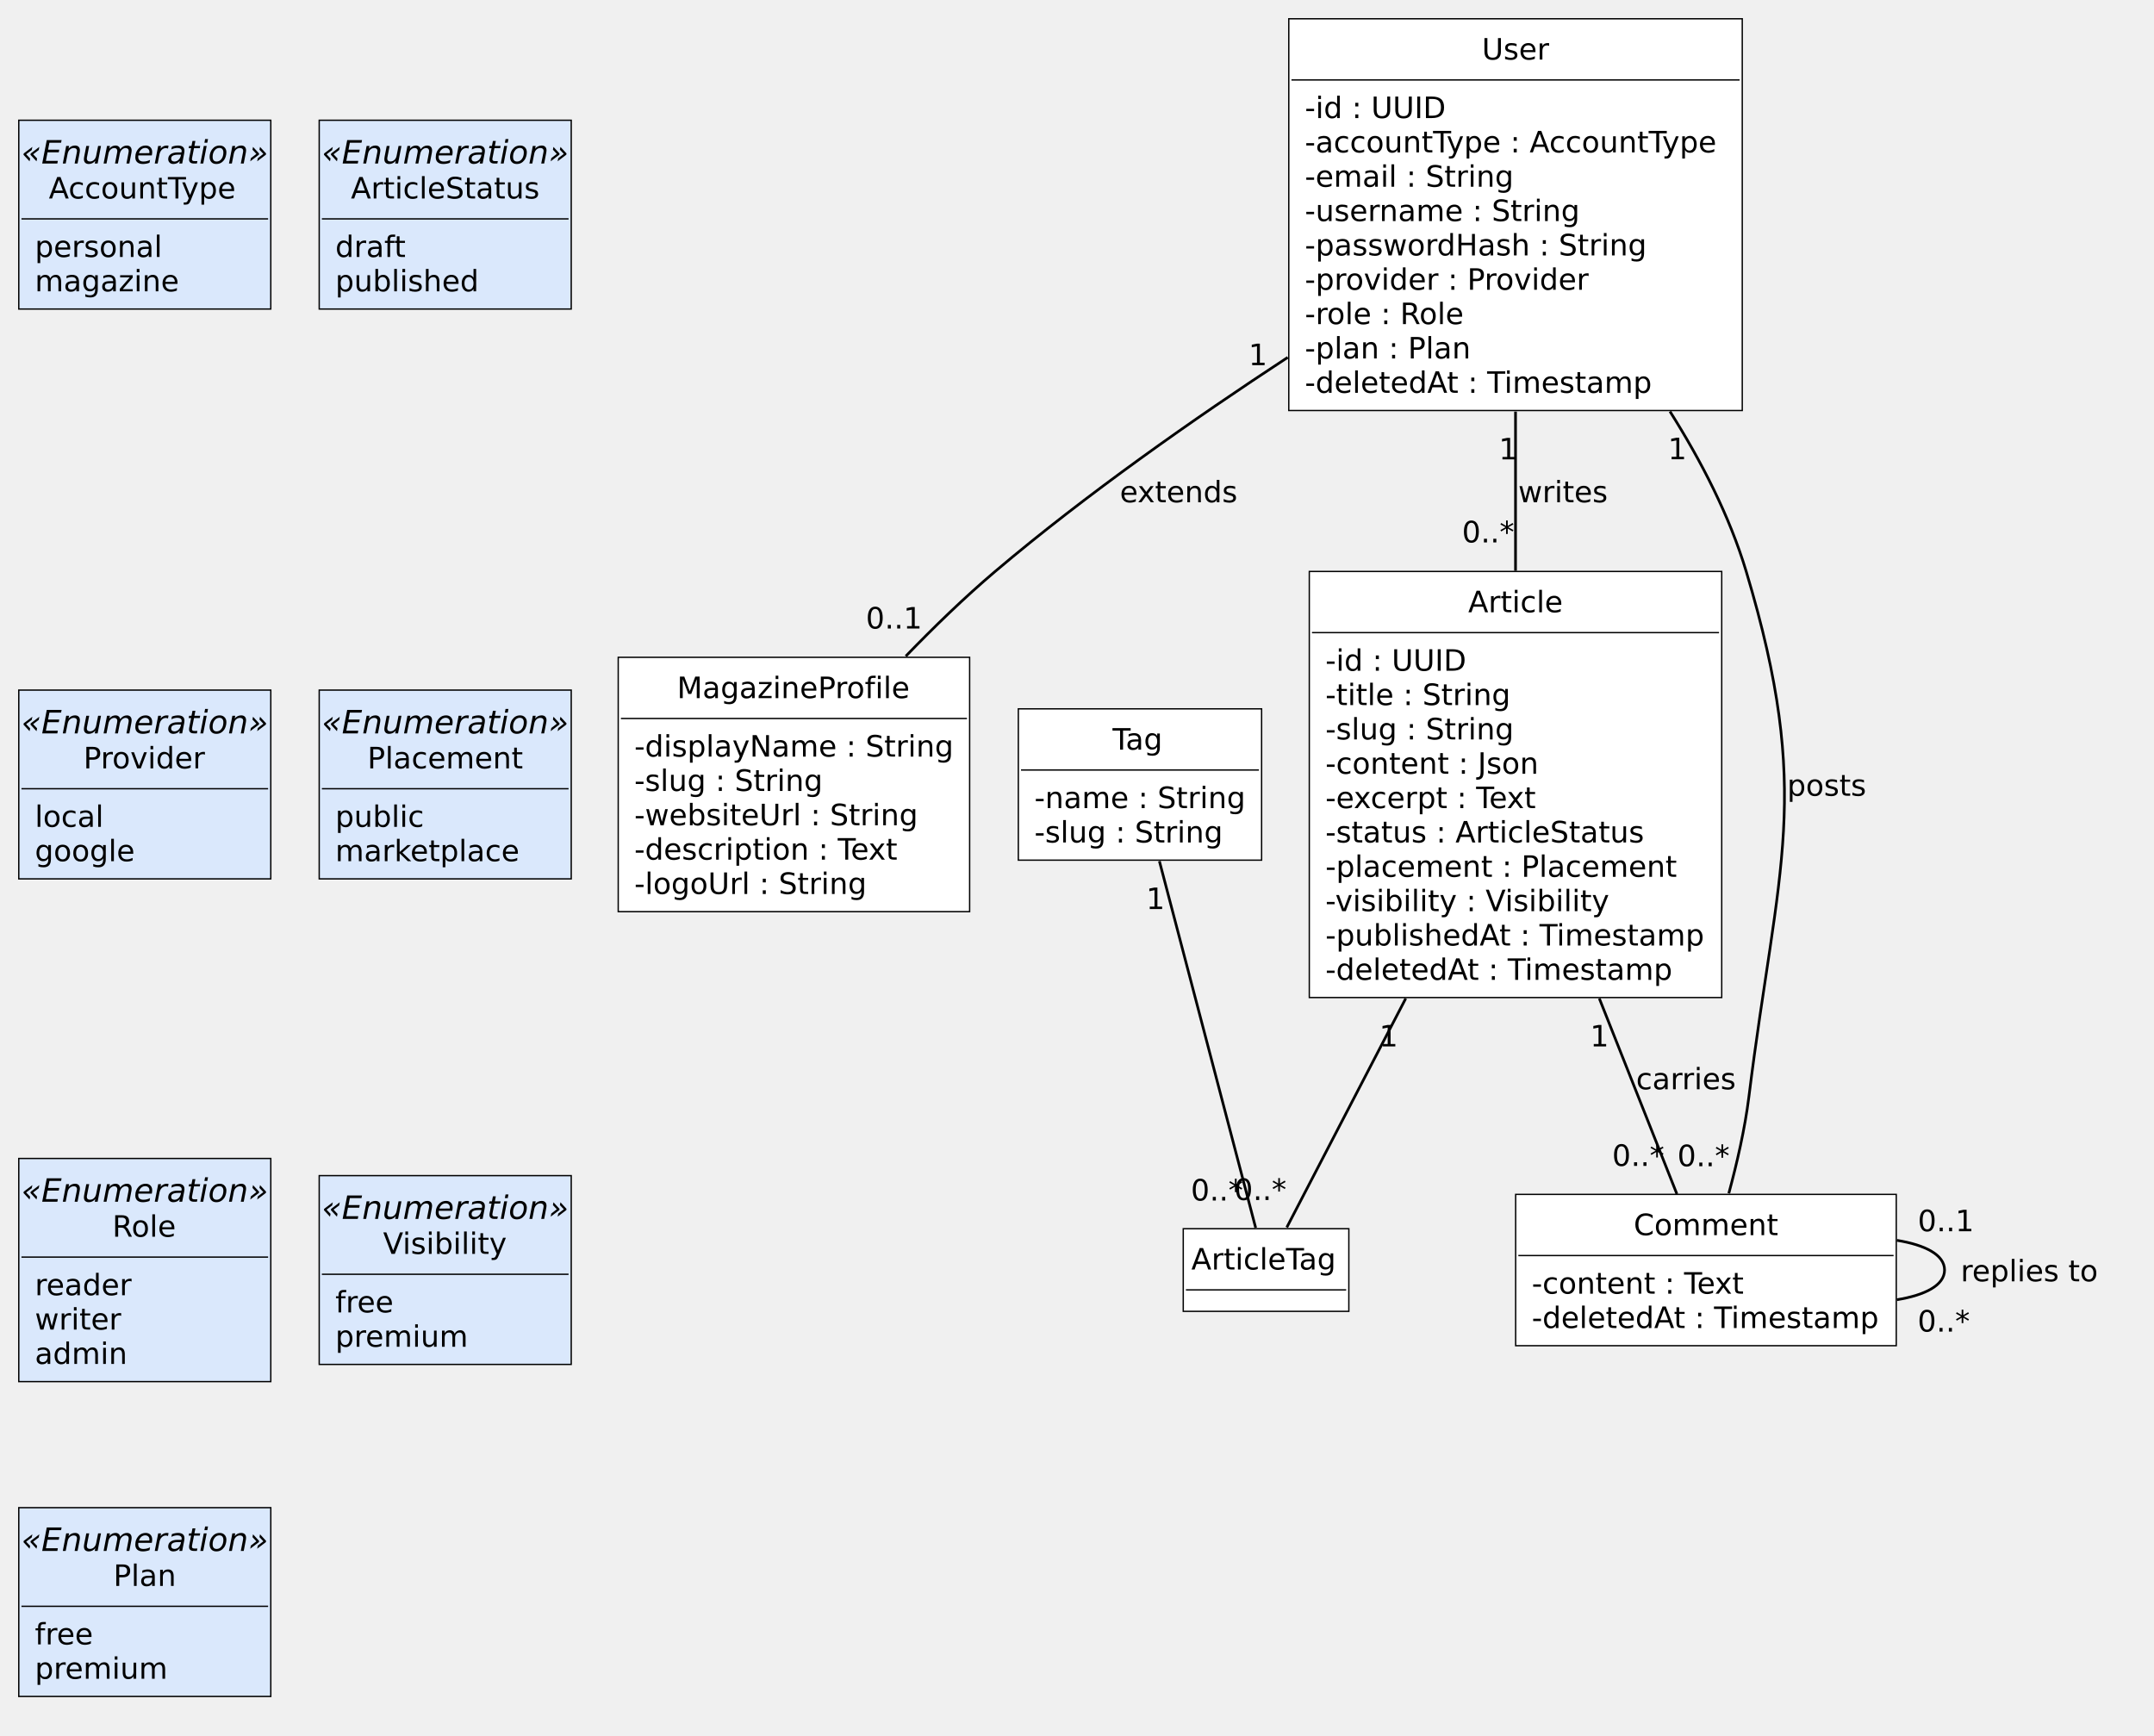
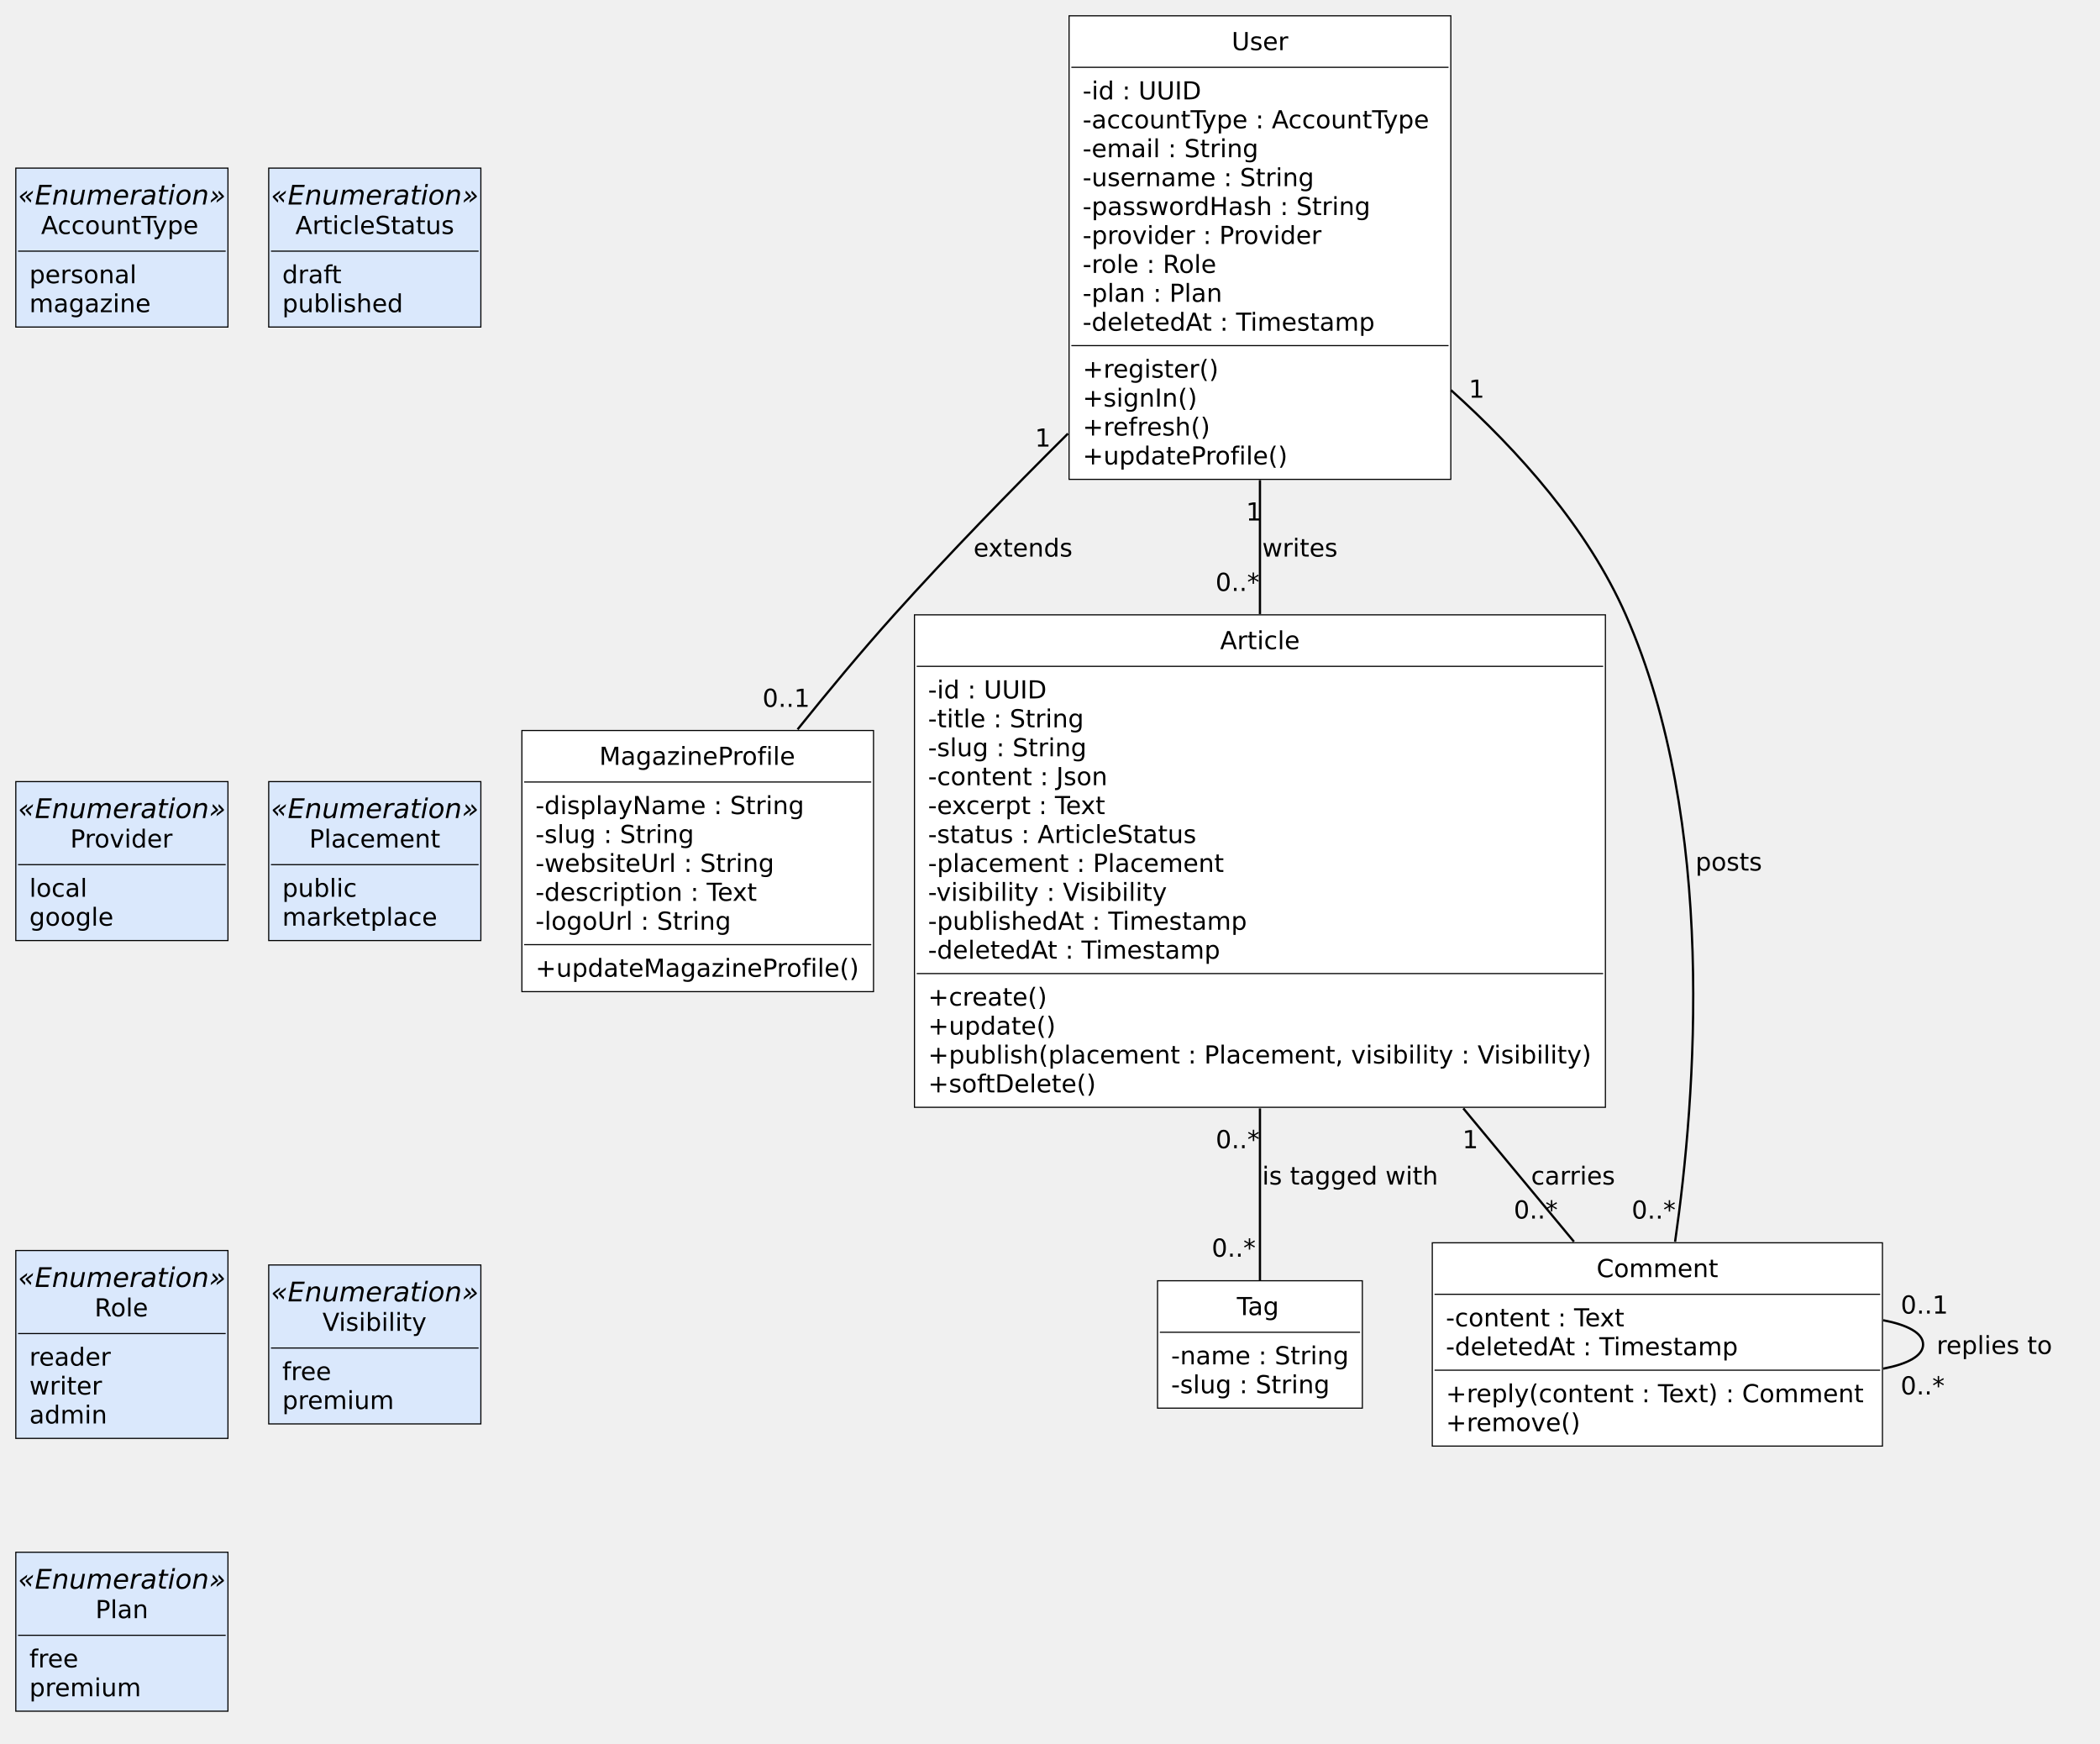
- <svg xmlns="http://www.w3.org/2000/svg" contentStyleType="text/css" data-diagram-type="CLASS" height="647px" preserveAspectRatio="none" style="width:803px;height:647px;background:#FFFFFF;" version="1.1" viewBox="0 0 803 647" width="803px" zoomAndPan="magnify">
+ <svg xmlns="http://www.w3.org/2000/svg" contentStyleType="text/css" data-diagram-type="CLASS" height="772px" preserveAspectRatio="none" style="width:930px;height:772px;background:#FFFFFF;" version="1.1" viewBox="0 0 930 772" width="930px" zoomAndPan="magnify">
  <defs />
  <g>
    <g class="entity" data-qualified-name="User" data-source-line="8" id="ent0001">
-       <rect fill="#FFFFFF" height="146.047" style="stroke:#000000;stroke-width:0.5;" width="169.056" x="480.45" y="7" />
-       <text fill="#000000" font-family="DejaVu Sans" font-size="11" lengthAdjust="spacing" textLength="25.072" x="552.442" y="22.21">User</text>
-       <line style="stroke:#000000;stroke-width:0.5;" x1="481.45" x2="648.506" y1="29.805" y2="29.805" />
-       <text fill="#000000" font-family="DejaVu Sans" font-size="11" lengthAdjust="spacing" textLength="52.524" x="486.45" y="44.015">-id : UUID</text>
-       <text fill="#000000" font-family="DejaVu Sans" font-size="11" lengthAdjust="spacing" textLength="157.056" x="486.45" y="56.82">-accountType : AccountType</text>
-       <text fill="#000000" font-family="DejaVu Sans" font-size="11" lengthAdjust="spacing" textLength="77.832" x="486.45" y="69.624">-email : String</text>
-       <text fill="#000000" font-family="DejaVu Sans" font-size="11" lengthAdjust="spacing" textLength="102.685" x="486.45" y="82.429">-username : String</text>
-       <text fill="#000000" font-family="DejaVu Sans" font-size="11" lengthAdjust="spacing" textLength="127.628" x="486.45" y="95.234">-passwordHash : String</text>
-       <text fill="#000000" font-family="DejaVu Sans" font-size="11" lengthAdjust="spacing" textLength="106.466" x="486.45" y="108.039">-provider : Provider</text>
-       <text fill="#000000" font-family="DejaVu Sans" font-size="11" lengthAdjust="spacing" textLength="59.941" x="486.45" y="120.843">-role : Role</text>
-       <text fill="#000000" font-family="DejaVu Sans" font-size="11" lengthAdjust="spacing" textLength="61.821" x="486.45" y="133.648">-plan : Plan</text>
-       <text fill="#000000" font-family="DejaVu Sans" font-size="11" lengthAdjust="spacing" textLength="129.884" x="486.45" y="146.453">-deletedAt : Timestamp</text>
+       <rect fill="#FFFFFF" height="205.266" style="stroke:#000000;stroke-width:0.5;" width="169.056" x="473.45" y="7" />
+       <text fill="#000000" font-family="DejaVu Sans" font-size="11" lengthAdjust="spacing" textLength="25.072" x="545.442" y="22.21">User</text>
+       <line style="stroke:#000000;stroke-width:0.5;" x1="474.45" x2="641.506" y1="29.805" y2="29.805" />
+       <text fill="#000000" font-family="DejaVu Sans" font-size="11" lengthAdjust="spacing" textLength="52.524" x="479.45" y="44.015">-id : UUID</text>
+       <text fill="#000000" font-family="DejaVu Sans" font-size="11" lengthAdjust="spacing" textLength="157.056" x="479.45" y="56.82">-accountType : AccountType</text>
+       <text fill="#000000" font-family="DejaVu Sans" font-size="11" lengthAdjust="spacing" textLength="77.832" x="479.45" y="69.624">-email : String</text>
+       <text fill="#000000" font-family="DejaVu Sans" font-size="11" lengthAdjust="spacing" textLength="102.685" x="479.45" y="82.429">-username : String</text>
+       <text fill="#000000" font-family="DejaVu Sans" font-size="11" lengthAdjust="spacing" textLength="127.628" x="479.45" y="95.234">-passwordHash : String</text>
+       <text fill="#000000" font-family="DejaVu Sans" font-size="11" lengthAdjust="spacing" textLength="106.466" x="479.45" y="108.039">-provider : Provider</text>
+       <text fill="#000000" font-family="DejaVu Sans" font-size="11" lengthAdjust="spacing" textLength="59.941" x="479.45" y="120.843">-role : Role</text>
+       <text fill="#000000" font-family="DejaVu Sans" font-size="11" lengthAdjust="spacing" textLength="61.821" x="479.45" y="133.648">-plan : Plan</text>
+       <text fill="#000000" font-family="DejaVu Sans" font-size="11" lengthAdjust="spacing" textLength="129.884" x="479.45" y="146.453">-deletedAt : Timestamp</text>
+       <line style="stroke:#000000;stroke-width:0.5;" x1="474.45" x2="641.506" y1="153.047" y2="153.047" />
+       <text fill="#000000" font-family="DejaVu Sans" font-size="11" lengthAdjust="spacing" textLength="60.462" x="479.45" y="167.257">+register()</text>
+       <text fill="#000000" font-family="DejaVu Sans" font-size="11" lengthAdjust="spacing" textLength="50.757" x="479.45" y="180.062">+signIn()</text>
+       <text fill="#000000" font-family="DejaVu Sans" font-size="11" lengthAdjust="spacing" textLength="56.955" x="479.45" y="192.867">+refresh()</text>
+       <text fill="#000000" font-family="DejaVu Sans" font-size="11" lengthAdjust="spacing" textLength="91.196" x="479.45" y="205.671">+updateProfile()</text>
    </g>
-     <g class="entity" data-qualified-name="MagazineProfile" data-source-line="19" id="ent0002">
-       <rect fill="#FFFFFF" height="94.828" style="stroke:#000000;stroke-width:0.5;" width="131.007" x="230.47" y="245.06" />
-       <text fill="#000000" font-family="DejaVu Sans" font-size="11" lengthAdjust="spacing" textLength="87.162" x="252.393" y="260.27">MagazineProfile</text>
-       <line style="stroke:#000000;stroke-width:0.5;" x1="231.47" x2="360.477" y1="267.865" y2="267.865" />
-       <text fill="#000000" font-family="DejaVu Sans" font-size="11" lengthAdjust="spacing" textLength="119.007" x="236.47" y="282.075">-displayName : String</text>
-       <text fill="#000000" font-family="DejaVu Sans" font-size="11" lengthAdjust="spacing" textLength="70.238" x="236.47" y="294.88">-slug : String</text>
-       <text fill="#000000" font-family="DejaVu Sans" font-size="11" lengthAdjust="spacing" textLength="105.741" x="236.47" y="307.685">-websiteUrl : String</text>
-       <text fill="#000000" font-family="DejaVu Sans" font-size="11" lengthAdjust="spacing" textLength="100.139" x="236.47" y="320.489">-description : Text</text>
-       <text fill="#000000" font-family="DejaVu Sans" font-size="11" lengthAdjust="spacing" textLength="86.625" x="236.47" y="333.294">-logoUrl : String</text>
+     <g class="entity" data-qualified-name="MagazineProfile" data-source-line="23" id="ent0002">
+       <rect fill="#FFFFFF" height="115.633" style="stroke:#000000;stroke-width:0.5;" width="155.72" x="231.12" y="323.48" />
+       <text fill="#000000" font-family="DejaVu Sans" font-size="11" lengthAdjust="spacing" textLength="87.162" x="265.399" y="338.69">MagazineProfile</text>
+       <line style="stroke:#000000;stroke-width:0.5;" x1="232.12" x2="385.84" y1="346.285" y2="346.285" />
+       <text fill="#000000" font-family="DejaVu Sans" font-size="11" lengthAdjust="spacing" textLength="119.007" x="237.12" y="360.495">-displayName : String</text>
+       <text fill="#000000" font-family="DejaVu Sans" font-size="11" lengthAdjust="spacing" textLength="70.238" x="237.12" y="373.3">-slug : String</text>
+       <text fill="#000000" font-family="DejaVu Sans" font-size="11" lengthAdjust="spacing" textLength="105.741" x="237.12" y="386.104">-websiteUrl : String</text>
+       <text fill="#000000" font-family="DejaVu Sans" font-size="11" lengthAdjust="spacing" textLength="100.139" x="237.12" y="398.909">-description : Text</text>
+       <text fill="#000000" font-family="DejaVu Sans" font-size="11" lengthAdjust="spacing" textLength="86.625" x="237.12" y="411.714">-logoUrl : String</text>
+       <line style="stroke:#000000;stroke-width:0.5;" x1="232.12" x2="385.84" y1="418.308" y2="418.308" />
+       <text fill="#000000" font-family="DejaVu Sans" font-size="11" lengthAdjust="spacing" textLength="143.72" x="237.12" y="432.519">+updateMagazineProfile()</text>
    </g>
-     <g class="entity" data-qualified-name="Article" data-source-line="26" id="ent0003">
-       <rect fill="#FFFFFF" height="158.852" style="stroke:#000000;stroke-width:0.5;" width="153.749" x="488.1" y="213.05" />
-       <text fill="#000000" font-family="DejaVu Sans" font-size="11" lengthAdjust="spacing" textLength="35.288" x="547.33" y="228.26">Article</text>
-       <line style="stroke:#000000;stroke-width:0.5;" x1="489.1" x2="640.848" y1="235.855" y2="235.855" />
-       <text fill="#000000" font-family="DejaVu Sans" font-size="11" lengthAdjust="spacing" textLength="52.524" x="494.1" y="250.065">-id : UUID</text>
-       <text fill="#000000" font-family="DejaVu Sans" font-size="11" lengthAdjust="spacing" textLength="69.002" x="494.1" y="262.87">-title : String</text>
-       <text fill="#000000" font-family="DejaVu Sans" font-size="11" lengthAdjust="spacing" textLength="70.238" x="494.1" y="275.675">-slug : String</text>
-       <text fill="#000000" font-family="DejaVu Sans" font-size="11" lengthAdjust="spacing" textLength="79.46" x="494.1" y="288.479">-content : Json</text>
-       <text fill="#000000" font-family="DejaVu Sans" font-size="11" lengthAdjust="spacing" textLength="80.889" x="494.1" y="301.284">-excerpt : Text</text>
-       <text fill="#000000" font-family="DejaVu Sans" font-size="11" lengthAdjust="spacing" textLength="118.809" x="494.1" y="314.089">-status : ArticleStatus</text>
-       <text fill="#000000" font-family="DejaVu Sans" font-size="11" lengthAdjust="spacing" textLength="131.044" x="494.1" y="326.893">-placement : Placement</text>
-       <text fill="#000000" font-family="DejaVu Sans" font-size="11" lengthAdjust="spacing" textLength="106.337" x="494.1" y="339.698">-visibility : Visibility</text>
-       <text fill="#000000" font-family="DejaVu Sans" font-size="11" lengthAdjust="spacing" textLength="141.749" x="494.1" y="352.503">-publishedAt : Timestamp</text>
-       <text fill="#000000" font-family="DejaVu Sans" font-size="11" lengthAdjust="spacing" textLength="129.884" x="494.1" y="365.307">-deletedAt : Timestamp</text>
+     <g class="entity" data-qualified-name="Article" data-source-line="31" id="ent0003">
+       <rect fill="#FFFFFF" height="218.07" style="stroke:#000000;stroke-width:0.5;" width="305.987" x="404.98" y="272.26" />
+       <text fill="#000000" font-family="DejaVu Sans" font-size="11" lengthAdjust="spacing" textLength="35.288" x="540.329" y="287.47">Article</text>
+       <line style="stroke:#000000;stroke-width:0.5;" x1="405.98" x2="709.967" y1="295.065" y2="295.065" />
+       <text fill="#000000" font-family="DejaVu Sans" font-size="11" lengthAdjust="spacing" textLength="52.524" x="410.98" y="309.275">-id : UUID</text>
+       <text fill="#000000" font-family="DejaVu Sans" font-size="11" lengthAdjust="spacing" textLength="69.002" x="410.98" y="322.08">-title : String</text>
+       <text fill="#000000" font-family="DejaVu Sans" font-size="11" lengthAdjust="spacing" textLength="70.238" x="410.98" y="334.885">-slug : String</text>
+       <text fill="#000000" font-family="DejaVu Sans" font-size="11" lengthAdjust="spacing" textLength="79.46" x="410.98" y="347.689">-content : Json</text>
+       <text fill="#000000" font-family="DejaVu Sans" font-size="11" lengthAdjust="spacing" textLength="80.889" x="410.98" y="360.494">-excerpt : Text</text>
+       <text fill="#000000" font-family="DejaVu Sans" font-size="11" lengthAdjust="spacing" textLength="118.809" x="410.98" y="373.299">-status : ArticleStatus</text>
+       <text fill="#000000" font-family="DejaVu Sans" font-size="11" lengthAdjust="spacing" textLength="131.044" x="410.98" y="386.103">-placement : Placement</text>
+       <text fill="#000000" font-family="DejaVu Sans" font-size="11" lengthAdjust="spacing" textLength="106.337" x="410.98" y="398.908">-visibility : Visibility</text>
+       <text fill="#000000" font-family="DejaVu Sans" font-size="11" lengthAdjust="spacing" textLength="141.749" x="410.98" y="411.713">-publishedAt : Timestamp</text>
+       <text fill="#000000" font-family="DejaVu Sans" font-size="11" lengthAdjust="spacing" textLength="129.884" x="410.98" y="424.517">-deletedAt : Timestamp</text>
+       <line style="stroke:#000000;stroke-width:0.5;" x1="405.98" x2="709.967" y1="431.112" y2="431.112" />
+       <text fill="#000000" font-family="DejaVu Sans" font-size="11" lengthAdjust="spacing" textLength="52.959" x="410.98" y="445.322">+create()</text>
+       <text fill="#000000" font-family="DejaVu Sans" font-size="11" lengthAdjust="spacing" textLength="56.558" x="410.98" y="458.127">+update()</text>
+       <text fill="#000000" font-family="DejaVu Sans" font-size="11" lengthAdjust="spacing" textLength="293.987" x="410.98" y="470.931">+publish(placement : Placement, visibility : Visibility)</text>
+       <text fill="#000000" font-family="DejaVu Sans" font-size="11" lengthAdjust="spacing" textLength="74.588" x="410.98" y="483.736">+softDelete()</text>
    </g>
-     <g class="entity" data-qualified-name="Tag" data-source-line="38" id="ent0004">
-       <rect fill="#FFFFFF" height="56.414" style="stroke:#000000;stroke-width:0.5;" width="90.692" x="379.63" y="264.27" />
-       <text fill="#000000" font-family="DejaVu Sans" font-size="11" lengthAdjust="spacing" textLength="20.442" x="414.755" y="279.48">Tag</text>
-       <line style="stroke:#000000;stroke-width:0.5;" x1="380.63" x2="469.322" y1="287.075" y2="287.075" />
-       <text fill="#000000" font-family="DejaVu Sans" font-size="11" lengthAdjust="spacing" textLength="78.692" x="385.63" y="301.285">-name : String</text>
-       <text fill="#000000" font-family="DejaVu Sans" font-size="11" lengthAdjust="spacing" textLength="70.238" x="385.63" y="314.09">-slug : String</text>
+     <g class="entity" data-qualified-name="Tag" data-source-line="47" id="ent0004">
+       <rect fill="#FFFFFF" height="56.414" style="stroke:#000000;stroke-width:0.5;" width="90.692" x="512.63" y="567.14" />
+       <text fill="#000000" font-family="DejaVu Sans" font-size="11" lengthAdjust="spacing" textLength="20.442" x="547.755" y="582.35">Tag</text>
+       <line style="stroke:#000000;stroke-width:0.5;" x1="513.63" x2="602.322" y1="589.945" y2="589.945" />
+       <text fill="#000000" font-family="DejaVu Sans" font-size="11" lengthAdjust="spacing" textLength="78.692" x="518.63" y="604.155">-name : String</text>
+       <text fill="#000000" font-family="DejaVu Sans" font-size="11" lengthAdjust="spacing" textLength="70.238" x="518.63" y="616.96">-slug : String</text>
    </g>
-     <g class="entity" data-qualified-name="ArticleTag" data-source-line="42" id="ent0005">
-       <rect fill="#FFFFFF" height="30.805" style="stroke:#000000;stroke-width:0.5;" width="61.73" x="441.11" y="458.09" />
-       <text fill="#000000" font-family="DejaVu Sans" font-size="11" lengthAdjust="spacing" textLength="55.73" x="444.11" y="473.3">ArticleTag</text>
-       <line style="stroke:#000000;stroke-width:0.5;" x1="442.11" x2="501.841" y1="480.895" y2="480.895" />
+     <g class="entity" data-qualified-name="Comment" data-source-line="51" id="ent0005">
+       <rect fill="#FFFFFF" height="90.023" style="stroke:#000000;stroke-width:0.5;" width="199.355" x="634.3" y="550.33" />
+       <text fill="#000000" font-family="DejaVu Sans" font-size="11" lengthAdjust="spacing" textLength="53.894" x="707.03" y="565.54">Comment</text>
+       <line style="stroke:#000000;stroke-width:0.5;" x1="635.3" x2="832.654" y1="573.135" y2="573.135" />
+       <text fill="#000000" font-family="DejaVu Sans" font-size="11" lengthAdjust="spacing" textLength="81.093" x="640.3" y="587.345">-content : Text</text>
+       <text fill="#000000" font-family="DejaVu Sans" font-size="11" lengthAdjust="spacing" textLength="129.884" x="640.3" y="600.15">-deletedAt : Timestamp</text>
+       <line style="stroke:#000000;stroke-width:0.5;" x1="635.3" x2="832.654" y1="606.744" y2="606.744" />
+       <text fill="#000000" font-family="DejaVu Sans" font-size="11" lengthAdjust="spacing" textLength="187.355" x="640.3" y="620.955">+reply(content : Text) : Comment</text>
+       <text fill="#000000" font-family="DejaVu Sans" font-size="11" lengthAdjust="spacing" textLength="59.812" x="640.3" y="633.759">+remove()</text>
    </g>
-     <g class="entity" data-qualified-name="Comment" data-source-line="43" id="ent0006">
-       <rect fill="#FFFFFF" height="56.414" style="stroke:#000000;stroke-width:0.5;" width="141.884" x="565.03" y="445.29" />
-       <text fill="#000000" font-family="DejaVu Sans" font-size="11" lengthAdjust="spacing" textLength="53.894" x="609.025" y="460.5">Comment</text>
-       <line style="stroke:#000000;stroke-width:0.5;" x1="566.03" x2="705.914" y1="468.095" y2="468.095" />
-       <text fill="#000000" font-family="DejaVu Sans" font-size="11" lengthAdjust="spacing" textLength="81.093" x="571.03" y="482.305">-content : Text</text>
-       <text fill="#000000" font-family="DejaVu Sans" font-size="11" lengthAdjust="spacing" textLength="129.884" x="571.03" y="495.11">-deletedAt : Timestamp</text>
+     <g class="entity" data-qualified-name="AccountType" data-source-line="58" id="ent0006">
+       <rect fill="#DAE8FC" height="70.383" style="stroke:#000000;stroke-width:0.5;" width="93.951" x="7" y="74.44" />
+       <text fill="#000000" font-family="DejaVu Sans" font-size="12" font-style="italic" lengthAdjust="spacing" textLength="91.951" x="8" y="90.579">«Enumeration»</text>
+       <text fill="#000000" font-family="DejaVu Sans" font-size="11" lengthAdjust="spacing" textLength="71.586" x="18.183" y="103.619">AccountType</text>
+       <line style="stroke:#000000;stroke-width:0.5;" x1="8" x2="99.951" y1="111.213" y2="111.213" />
+       <text fill="#000000" font-family="DejaVu Sans" font-size="11" lengthAdjust="spacing" textLength="47.502" x="13" y="125.424">personal</text>
+       <text fill="#000000" font-family="DejaVu Sans" font-size="11" lengthAdjust="spacing" textLength="53.748" x="13" y="138.229">magazine</text>
    </g>
-     <g class="entity" data-qualified-name="AccountType" data-source-line="48" id="ent0007">
-       <rect fill="#DAE8FC" height="70.383" style="stroke:#000000;stroke-width:0.5;" width="93.951" x="7" y="44.83" />
-       <text fill="#000000" font-family="DejaVu Sans" font-size="12" font-style="italic" lengthAdjust="spacing" textLength="91.951" x="8" y="60.969">«Enumeration»</text>
-       <text fill="#000000" font-family="DejaVu Sans" font-size="11" lengthAdjust="spacing" textLength="71.586" x="18.183" y="74.009">AccountType</text>
-       <line style="stroke:#000000;stroke-width:0.5;" x1="8" x2="99.951" y1="81.603" y2="81.603" />
-       <text fill="#000000" font-family="DejaVu Sans" font-size="11" lengthAdjust="spacing" textLength="47.502" x="13" y="95.814">personal</text>
-       <text fill="#000000" font-family="DejaVu Sans" font-size="11" lengthAdjust="spacing" textLength="53.748" x="13" y="108.619">magazine</text>
+     <g class="entity" data-qualified-name="Provider" data-source-line="62" id="ent0007">
+       <rect fill="#DAE8FC" height="70.383" style="stroke:#000000;stroke-width:0.5;" width="93.951" x="7" y="346.11" />
+       <text fill="#000000" font-family="DejaVu Sans" font-size="12" font-style="italic" lengthAdjust="spacing" textLength="91.951" x="8" y="362.249">«Enumeration»</text>
+       <text fill="#000000" font-family="DejaVu Sans" font-size="11" lengthAdjust="spacing" textLength="45.724" x="31.113" y="375.289">Provider</text>
+       <line style="stroke:#000000;stroke-width:0.5;" x1="8" x2="99.951" y1="382.883" y2="382.883" />
+       <text fill="#000000" font-family="DejaVu Sans" font-size="11" lengthAdjust="spacing" textLength="25.631" x="13" y="397.094">local</text>
+       <text fill="#000000" font-family="DejaVu Sans" font-size="11" lengthAdjust="spacing" textLength="37.248" x="13" y="409.899">google</text>
    </g>
-     <g class="entity" data-qualified-name="Provider" data-source-line="52" id="ent0008">
-       <rect fill="#DAE8FC" height="70.383" style="stroke:#000000;stroke-width:0.5;" width="93.951" x="7" y="257.28" />
-       <text fill="#000000" font-family="DejaVu Sans" font-size="12" font-style="italic" lengthAdjust="spacing" textLength="91.951" x="8" y="273.419">«Enumeration»</text>
-       <text fill="#000000" font-family="DejaVu Sans" font-size="11" lengthAdjust="spacing" textLength="45.724" x="31.113" y="286.459">Provider</text>
-       <line style="stroke:#000000;stroke-width:0.5;" x1="8" x2="99.951" y1="294.053" y2="294.053" />
-       <text fill="#000000" font-family="DejaVu Sans" font-size="11" lengthAdjust="spacing" textLength="25.631" x="13" y="308.264">local</text>
-       <text fill="#000000" font-family="DejaVu Sans" font-size="11" lengthAdjust="spacing" textLength="37.248" x="13" y="321.069">google</text>
+     <g class="entity" data-qualified-name="Role" data-source-line="66" id="ent0008">
+       <rect fill="#DAE8FC" height="83.188" style="stroke:#000000;stroke-width:0.5;" width="93.951" x="7" y="553.75" />
+       <text fill="#000000" font-family="DejaVu Sans" font-size="12" font-style="italic" lengthAdjust="spacing" textLength="91.951" x="8" y="569.889">«Enumeration»</text>
+       <text fill="#000000" font-family="DejaVu Sans" font-size="11" lengthAdjust="spacing" textLength="24.197" x="41.877" y="582.929">Role</text>
+       <line style="stroke:#000000;stroke-width:0.5;" x1="8" x2="99.951" y1="590.523" y2="590.523" />
+       <text fill="#000000" font-family="DejaVu Sans" font-size="11" lengthAdjust="spacing" textLength="36.303" x="13" y="604.734">reader</text>
+       <text fill="#000000" font-family="DejaVu Sans" font-size="11" lengthAdjust="spacing" textLength="32.178" x="13" y="617.539">writer</text>
+       <text fill="#000000" font-family="DejaVu Sans" font-size="11" lengthAdjust="spacing" textLength="34.466" x="13" y="630.343">admin</text>
    </g>
-     <g class="entity" data-qualified-name="Role" data-source-line="56" id="ent0009">
-       <rect fill="#DAE8FC" height="83.188" style="stroke:#000000;stroke-width:0.5;" width="93.951" x="7" y="431.9" />
-       <text fill="#000000" font-family="DejaVu Sans" font-size="12" font-style="italic" lengthAdjust="spacing" textLength="91.951" x="8" y="448.039">«Enumeration»</text>
-       <text fill="#000000" font-family="DejaVu Sans" font-size="11" lengthAdjust="spacing" textLength="24.197" x="41.877" y="461.079">Role</text>
-       <line style="stroke:#000000;stroke-width:0.5;" x1="8" x2="99.951" y1="468.673" y2="468.673" />
-       <text fill="#000000" font-family="DejaVu Sans" font-size="11" lengthAdjust="spacing" textLength="36.303" x="13" y="482.884">reader</text>
-       <text fill="#000000" font-family="DejaVu Sans" font-size="11" lengthAdjust="spacing" textLength="32.178" x="13" y="495.689">writer</text>
-       <text fill="#000000" font-family="DejaVu Sans" font-size="11" lengthAdjust="spacing" textLength="34.466" x="13" y="508.493">admin</text>
+     <g class="entity" data-qualified-name="Plan" data-source-line="71" id="ent0009">
+       <rect fill="#DAE8FC" height="70.383" style="stroke:#000000;stroke-width:0.5;" width="93.951" x="7" y="687.36" />
+       <text fill="#000000" font-family="DejaVu Sans" font-size="12" font-style="italic" lengthAdjust="spacing" textLength="91.951" x="8" y="703.499">«Enumeration»</text>
+       <text fill="#000000" font-family="DejaVu Sans" font-size="11" lengthAdjust="spacing" textLength="23.402" x="42.275" y="716.539">Plan</text>
+       <line style="stroke:#000000;stroke-width:0.5;" x1="8" x2="99.951" y1="724.133" y2="724.133" />
+       <text fill="#000000" font-family="DejaVu Sans" font-size="11" lengthAdjust="spacing" textLength="21.93" x="13" y="738.344">free</text>
+       <text fill="#000000" font-family="DejaVu Sans" font-size="11" lengthAdjust="spacing" textLength="49.731" x="13" y="751.149">premium</text>
    </g>
-     <g class="entity" data-qualified-name="Plan" data-source-line="61" id="ent0010">
-       <rect fill="#DAE8FC" height="70.383" style="stroke:#000000;stroke-width:0.5;" width="93.951" x="7" y="562.09" />
-       <text fill="#000000" font-family="DejaVu Sans" font-size="12" font-style="italic" lengthAdjust="spacing" textLength="91.951" x="8" y="578.229">«Enumeration»</text>
-       <text fill="#000000" font-family="DejaVu Sans" font-size="11" lengthAdjust="spacing" textLength="23.402" x="42.275" y="591.269">Plan</text>
-       <line style="stroke:#000000;stroke-width:0.5;" x1="8" x2="99.951" y1="598.863" y2="598.863" />
-       <text fill="#000000" font-family="DejaVu Sans" font-size="11" lengthAdjust="spacing" textLength="21.93" x="13" y="613.074">free</text>
-       <text fill="#000000" font-family="DejaVu Sans" font-size="11" lengthAdjust="spacing" textLength="49.731" x="13" y="625.879">premium</text>
+     <g class="entity" data-qualified-name="ArticleStatus" data-source-line="75" id="ent0010">
+       <rect fill="#DAE8FC" height="70.383" style="stroke:#000000;stroke-width:0.5;" width="93.951" x="119" y="74.44" />
+       <text fill="#000000" font-family="DejaVu Sans" font-size="12" font-style="italic" lengthAdjust="spacing" textLength="91.951" x="120" y="90.579">«Enumeration»</text>
+       <text fill="#000000" font-family="DejaVu Sans" font-size="11" lengthAdjust="spacing" textLength="70.34" x="130.806" y="103.619">ArticleStatus</text>
+       <line style="stroke:#000000;stroke-width:0.5;" x1="120" x2="211.951" y1="111.213" y2="111.213" />
+       <text fill="#000000" font-family="DejaVu Sans" font-size="11" lengthAdjust="spacing" textLength="26.431" x="125" y="125.424">draft</text>
+       <text fill="#000000" font-family="DejaVu Sans" font-size="11" lengthAdjust="spacing" textLength="53.502" x="125" y="138.229">published</text>
    </g>
-     <g class="entity" data-qualified-name="ArticleStatus" data-source-line="65" id="ent0011">
-       <rect fill="#DAE8FC" height="70.383" style="stroke:#000000;stroke-width:0.5;" width="93.951" x="119" y="44.83" />
-       <text fill="#000000" font-family="DejaVu Sans" font-size="12" font-style="italic" lengthAdjust="spacing" textLength="91.951" x="120" y="60.969">«Enumeration»</text>
-       <text fill="#000000" font-family="DejaVu Sans" font-size="11" lengthAdjust="spacing" textLength="70.34" x="130.806" y="74.009">ArticleStatus</text>
-       <line style="stroke:#000000;stroke-width:0.5;" x1="120" x2="211.951" y1="81.603" y2="81.603" />
-       <text fill="#000000" font-family="DejaVu Sans" font-size="11" lengthAdjust="spacing" textLength="26.431" x="125" y="95.814">draft</text>
-       <text fill="#000000" font-family="DejaVu Sans" font-size="11" lengthAdjust="spacing" textLength="53.502" x="125" y="108.619">published</text>
+     <g class="entity" data-qualified-name="Placement" data-source-line="79" id="ent0011">
+       <rect fill="#DAE8FC" height="70.383" style="stroke:#000000;stroke-width:0.5;" width="93.951" x="119" y="346.11" />
+       <text fill="#000000" font-family="DejaVu Sans" font-size="12" font-style="italic" lengthAdjust="spacing" textLength="91.951" x="120" y="362.249">«Enumeration»</text>
+       <text fill="#000000" font-family="DejaVu Sans" font-size="11" lengthAdjust="spacing" textLength="58.013" x="136.969" y="375.289">Placement</text>
+       <line style="stroke:#000000;stroke-width:0.5;" x1="120" x2="211.951" y1="382.883" y2="382.883" />
+       <text fill="#000000" font-family="DejaVu Sans" font-size="11" lengthAdjust="spacing" textLength="33.097" x="125" y="397.094">public</text>
+       <text fill="#000000" font-family="DejaVu Sans" font-size="11" lengthAdjust="spacing" textLength="69.024" x="125" y="409.899">marketplace</text>
    </g>
-     <g class="entity" data-qualified-name="Placement" data-source-line="69" id="ent0012">
-       <rect fill="#DAE8FC" height="70.383" style="stroke:#000000;stroke-width:0.5;" width="93.951" x="119" y="257.28" />
-       <text fill="#000000" font-family="DejaVu Sans" font-size="12" font-style="italic" lengthAdjust="spacing" textLength="91.951" x="120" y="273.419">«Enumeration»</text>
-       <text fill="#000000" font-family="DejaVu Sans" font-size="11" lengthAdjust="spacing" textLength="58.013" x="136.969" y="286.459">Placement</text>
-       <line style="stroke:#000000;stroke-width:0.5;" x1="120" x2="211.951" y1="294.053" y2="294.053" />
-       <text fill="#000000" font-family="DejaVu Sans" font-size="11" lengthAdjust="spacing" textLength="33.097" x="125" y="308.264">public</text>
-       <text fill="#000000" font-family="DejaVu Sans" font-size="11" lengthAdjust="spacing" textLength="69.024" x="125" y="321.069">marketplace</text>
+     <g class="entity" data-qualified-name="Visibility" data-source-line="83" id="ent0012">
+       <rect fill="#DAE8FC" height="70.383" style="stroke:#000000;stroke-width:0.5;" width="93.951" x="119" y="560.15" />
+       <text fill="#000000" font-family="DejaVu Sans" font-size="12" font-style="italic" lengthAdjust="spacing" textLength="91.951" x="120" y="576.289">«Enumeration»</text>
+       <text fill="#000000" font-family="DejaVu Sans" font-size="11" lengthAdjust="spacing" textLength="46.342" x="142.805" y="589.329">Visibility</text>
+       <line style="stroke:#000000;stroke-width:0.5;" x1="120" x2="211.951" y1="596.923" y2="596.923" />
+       <text fill="#000000" font-family="DejaVu Sans" font-size="11" lengthAdjust="spacing" textLength="21.93" x="125" y="611.134">free</text>
+       <text fill="#000000" font-family="DejaVu Sans" font-size="11" lengthAdjust="spacing" textLength="49.731" x="125" y="623.939">premium</text>
    </g>
-     <g class="entity" data-qualified-name="Visibility" data-source-line="73" id="ent0013">
-       <rect fill="#DAE8FC" height="70.383" style="stroke:#000000;stroke-width:0.5;" width="93.951" x="119" y="438.3" />
-       <text fill="#000000" font-family="DejaVu Sans" font-size="12" font-style="italic" lengthAdjust="spacing" textLength="91.951" x="120" y="454.439">«Enumeration»</text>
-       <text fill="#000000" font-family="DejaVu Sans" font-size="11" lengthAdjust="spacing" textLength="46.342" x="142.805" y="467.479">Visibility</text>
-       <line style="stroke:#000000;stroke-width:0.5;" x1="120" x2="211.951" y1="475.073" y2="475.073" />
-       <text fill="#000000" font-family="DejaVu Sans" font-size="11" lengthAdjust="spacing" textLength="21.93" x="125" y="489.284">free</text>
-       <text fill="#000000" font-family="DejaVu Sans" font-size="11" lengthAdjust="spacing" textLength="49.731" x="125" y="502.089">premium</text>
+     <g class="link" data-entity-1="ent0001" data-entity-2="ent0002" data-link-type="association" data-source-line="88" id="lnk13">
+       <path codeLine="88" d="M472.96,192 C447.6,217.18 420.15,245.38 395.98,272.26 C381.57,288.29 366.6,306.32 353.22,322.99" fill="none" id="User-MagazineProfile" style="stroke:#000000;stroke-width:1;" />
+       <text fill="#000000" font-family="DejaVu Sans" font-size="11" lengthAdjust="spacing" textLength="44.043" x="431.12" y="246.47">extends</text>
+       <text fill="#000000" font-family="DejaVu Sans" font-size="11" lengthAdjust="spacing" textLength="6.998" x="458.345" y="197.767">1</text>
+       <text fill="#000000" font-family="DejaVu Sans" font-size="11" lengthAdjust="spacing" textLength="20.99" x="337.671" y="313.013">0..1</text>
    </g>
-     <g class="link" data-entity-1="ent0001" data-entity-2="ent0002" data-link-type="association" data-source-line="78" id="lnk14">
-       <path codeLine="78" d="M480.06,133.24 C445.06,156.16 404.86,184.35 370.98,213.05 C359.62,222.67 348.13,233.82 337.67,244.64" fill="none" id="User-MagazineProfile" style="stroke:#000000;stroke-width:1;" />
-       <text fill="#000000" font-family="DejaVu Sans" font-size="11" lengthAdjust="spacing" textLength="44.043" x="417.47" y="187.26">extends</text>
-       <text fill="#000000" font-family="DejaVu Sans" font-size="11" lengthAdjust="spacing" textLength="6.998" x="465.455" y="136.138">1</text>
-       <text fill="#000000" font-family="DejaVu Sans" font-size="11" lengthAdjust="spacing" textLength="20.99" x="322.8" y="234.335">0..1</text>
+     <g class="link" data-entity-1="ent0001" data-entity-2="ent0003" data-link-type="association" data-source-line="89" id="lnk14">
+       <path codeLine="89" d="M557.98,212.58 C557.98,231.97 557.98,252.33 557.98,271.91" fill="none" id="User-Article" style="stroke:#000000;stroke-width:1;" />
+       <text fill="#000000" font-family="DejaVu Sans" font-size="11" lengthAdjust="spacing" textLength="33.387" x="558.98" y="246.47">writes</text>
+       <text fill="#000000" font-family="DejaVu Sans" font-size="11" lengthAdjust="spacing" textLength="6.998" x="551.804" y="230.479">1</text>
+       <text fill="#000000" font-family="DejaVu Sans" font-size="11" lengthAdjust="spacing" textLength="19.492" x="538.301" y="261.676">0..*</text>
    </g>
-     <g class="link" data-entity-1="ent0001" data-entity-2="ent0003" data-link-type="association" data-source-line="79" id="lnk15">
-       <path codeLine="79" d="M564.98,153.45 C564.98,172.59 564.98,193.34 564.98,212.8" fill="none" id="User-Article" style="stroke:#000000;stroke-width:1;" />
-       <text fill="#000000" font-family="DejaVu Sans" font-size="11" lengthAdjust="spacing" textLength="33.387" x="565.98" y="187.26">writes</text>
-       <text fill="#000000" font-family="DejaVu Sans" font-size="11" lengthAdjust="spacing" textLength="6.998" x="558.742" y="171.269">1</text>
-       <text fill="#000000" font-family="DejaVu Sans" font-size="11" lengthAdjust="spacing" textLength="19.492" x="545.026" y="202.217">0..*</text>
+     <g class="link" data-entity-1="ent0001" data-entity-2="ent0005" data-link-type="association" data-source-line="90" id="lnk15">
+       <path codeLine="90" d="M642.59,172.77 C672.59,199.71 703.08,233.91 719.98,272.26 C760.48,364.2 751.07,485.56 741.82,549.88" fill="none" id="User-Comment" style="stroke:#000000;stroke-width:1;" />
+       <text fill="#000000" font-family="DejaVu Sans" font-size="11" lengthAdjust="spacing" textLength="29.487" x="750.86" y="385.51">posts</text>
+       <text fill="#000000" font-family="DejaVu Sans" font-size="11" lengthAdjust="spacing" textLength="6.998" x="650.437" y="176.105">1</text>
+       <text fill="#000000" font-family="DejaVu Sans" font-size="11" lengthAdjust="spacing" textLength="19.492" x="722.586" y="539.634">0..*</text>
    </g>
-     <g class="link" data-entity-1="ent0001" data-entity-2="ent0006" data-link-type="association" data-source-line="80" id="lnk16">
-       <path codeLine="80" d="M622.56,153.4 C634.2,171.85 644.77,192.35 650.98,213.05 C675.99,296.42 662.68,322.51 651.98,408.9 C650.49,420.88 647.49,433.84 644.49,444.91" fill="none" id="User-Comment" style="stroke:#000000;stroke-width:1;" />
-       <text fill="#000000" font-family="DejaVu Sans" font-size="11" lengthAdjust="spacing" textLength="29.487" x="666.24" y="296.68">posts</text>
-       <text fill="#000000" font-family="DejaVu Sans" font-size="11" lengthAdjust="spacing" textLength="6.998" x="621.81" y="171.214">1</text>
-       <text fill="#000000" font-family="DejaVu Sans" font-size="11" lengthAdjust="spacing" textLength="19.492" x="625.311" y="434.788">0..*</text>
+     <g class="link" data-entity-1="ent0003" data-entity-2="ent0005" data-link-type="association" data-source-line="91" id="lnk16">
+       <path codeLine="91" d="M648.04,490.81 C665.38,511.7 682.61,532.46 697.04,549.84" fill="none" id="Article-Comment" style="stroke:#000000;stroke-width:1;" />
+       <text fill="#000000" font-family="DejaVu Sans" font-size="11" lengthAdjust="spacing" textLength="37.388" x="678.05" y="524.54">carries</text>
+       <text fill="#000000" font-family="DejaVu Sans" font-size="11" lengthAdjust="spacing" textLength="6.998" x="647.65" y="508.446">1</text>
+       <text fill="#000000" font-family="DejaVu Sans" font-size="11" lengthAdjust="spacing" textLength="19.492" x="670.389" y="539.587">0..*</text>
    </g>
-     <g class="link" data-entity-1="ent0003" data-entity-2="ent0006" data-link-type="association" data-source-line="81" id="lnk17">
-       <path codeLine="81" d="M596.22,372.25 C606.56,398.33 617.39,425.64 625.14,445.16" fill="none" id="Article-Comment" style="stroke:#000000;stroke-width:1;" />
-       <text fill="#000000" font-family="DejaVu Sans" font-size="11" lengthAdjust="spacing" textLength="37.388" x="609.92" y="406.11">carries</text>
-       <text fill="#000000" font-family="DejaVu Sans" font-size="11" lengthAdjust="spacing" textLength="6.998" x="592.78" y="390.135">1</text>
-       <text fill="#000000" font-family="DejaVu Sans" font-size="11" lengthAdjust="spacing" textLength="19.492" x="600.993" y="434.675">0..*</text>
+     <g class="link" data-entity-1="ent0003" data-entity-2="ent0004" data-link-type="association" data-source-line="92" id="lnk17">
+       <path codeLine="92" d="M557.98,490.81 C557.98,519.13 557.98,547.22 557.98,566.98" fill="none" id="Article-Tag" style="stroke:#000000;stroke-width:1;" />
+       <text fill="#000000" font-family="DejaVu Sans" font-size="11" lengthAdjust="spacing" textLength="77.886" x="558.98" y="524.54">is tagged with</text>
+       <text fill="#000000" font-family="DejaVu Sans" font-size="11" lengthAdjust="spacing" textLength="19.492" x="538.388" y="508.446">0..*</text>
+       <text fill="#000000" font-family="DejaVu Sans" font-size="11" lengthAdjust="spacing" textLength="19.492" x="536.61" y="556.487">0..*</text>
    </g>
-     <g class="link" data-entity-1="ent0003" data-entity-2="ent0005" data-link-type="association" data-source-line="82" id="lnk18">
-       <path codeLine="82" d="M524.05,372.25 C507.29,404.52 489.54,438.68 479.7,457.62" fill="none" id="Article-ArticleTag" style="stroke:#000000;stroke-width:1;" />
-       <text fill="#000000" font-family="DejaVu Sans" font-size="11" lengthAdjust="spacing" textLength="6.998" x="514.183" y="390.135">1</text>
-       <text fill="#000000" font-family="DejaVu Sans" font-size="11" lengthAdjust="spacing" textLength="19.492" x="460.098" y="447.377">0..*</text>
-     </g>
-     <g class="link" data-entity-1="ent0004" data-entity-2="ent0005" data-link-type="association" data-source-line="83" id="lnk19">
-       <path codeLine="83" d="M432.22,321.05 C442.31,359.5 460.25,427.85 468.11,457.77" fill="none" id="Tag-ArticleTag" style="stroke:#000000;stroke-width:1;" />
-       <text fill="#000000" font-family="DejaVu Sans" font-size="11" lengthAdjust="spacing" textLength="6.998" x="427.258" y="338.911">1</text>
-       <text fill="#000000" font-family="DejaVu Sans" font-size="11" lengthAdjust="spacing" textLength="19.492" x="443.944" y="447.586">0..*</text>
-     </g>
-     <g class="link" data-entity-1="ent0006" data-entity-2="ent0006" data-link-type="association" data-source-line="84" id="lnk20">
-       <path codeLine="84" d="M707.15,462.42 C717.75,464.15 724.92,467.84 724.92,473.49 C724.92,479.15 717.75,482.84 707.15,484.57" fill="none" id="Comment-Comment" style="stroke:#000000;stroke-width:1;" />
-       <text fill="#000000" font-family="DejaVu Sans" font-size="11" lengthAdjust="spacing" textLength="51.423" x="730.92" y="477.7">replies to</text>
-       <text fill="#000000" font-family="DejaVu Sans" font-size="11" lengthAdjust="spacing" textLength="20.99" x="714.934" y="459.041">0..1</text>
-       <text fill="#000000" font-family="DejaVu Sans" font-size="11" lengthAdjust="spacing" textLength="19.492" x="714.863" y="496.446">0..*</text>
+     <g class="link" data-entity-1="ent0005" data-entity-2="ent0005" data-link-type="association" data-source-line="93" id="lnk18">
+       <path codeLine="93" d="M833.99,584.62 C844.74,586.69 851.65,590.26 851.65,595.35 C851.65,600.43 844.74,604.01 833.99,606.07" fill="none" id="Comment-Comment" style="stroke:#000000;stroke-width:1;" />
+       <text fill="#000000" font-family="DejaVu Sans" font-size="11" lengthAdjust="spacing" textLength="51.423" x="857.65" y="599.56">replies to</text>
+       <text fill="#000000" font-family="DejaVu Sans" font-size="11" lengthAdjust="spacing" textLength="20.99" x="841.76" y="581.683">0..1</text>
+       <text fill="#000000" font-family="DejaVu Sans" font-size="11" lengthAdjust="spacing" textLength="19.492" x="841.707" y="617.485">0..*</text>
    </g>
  </g>
</svg>
